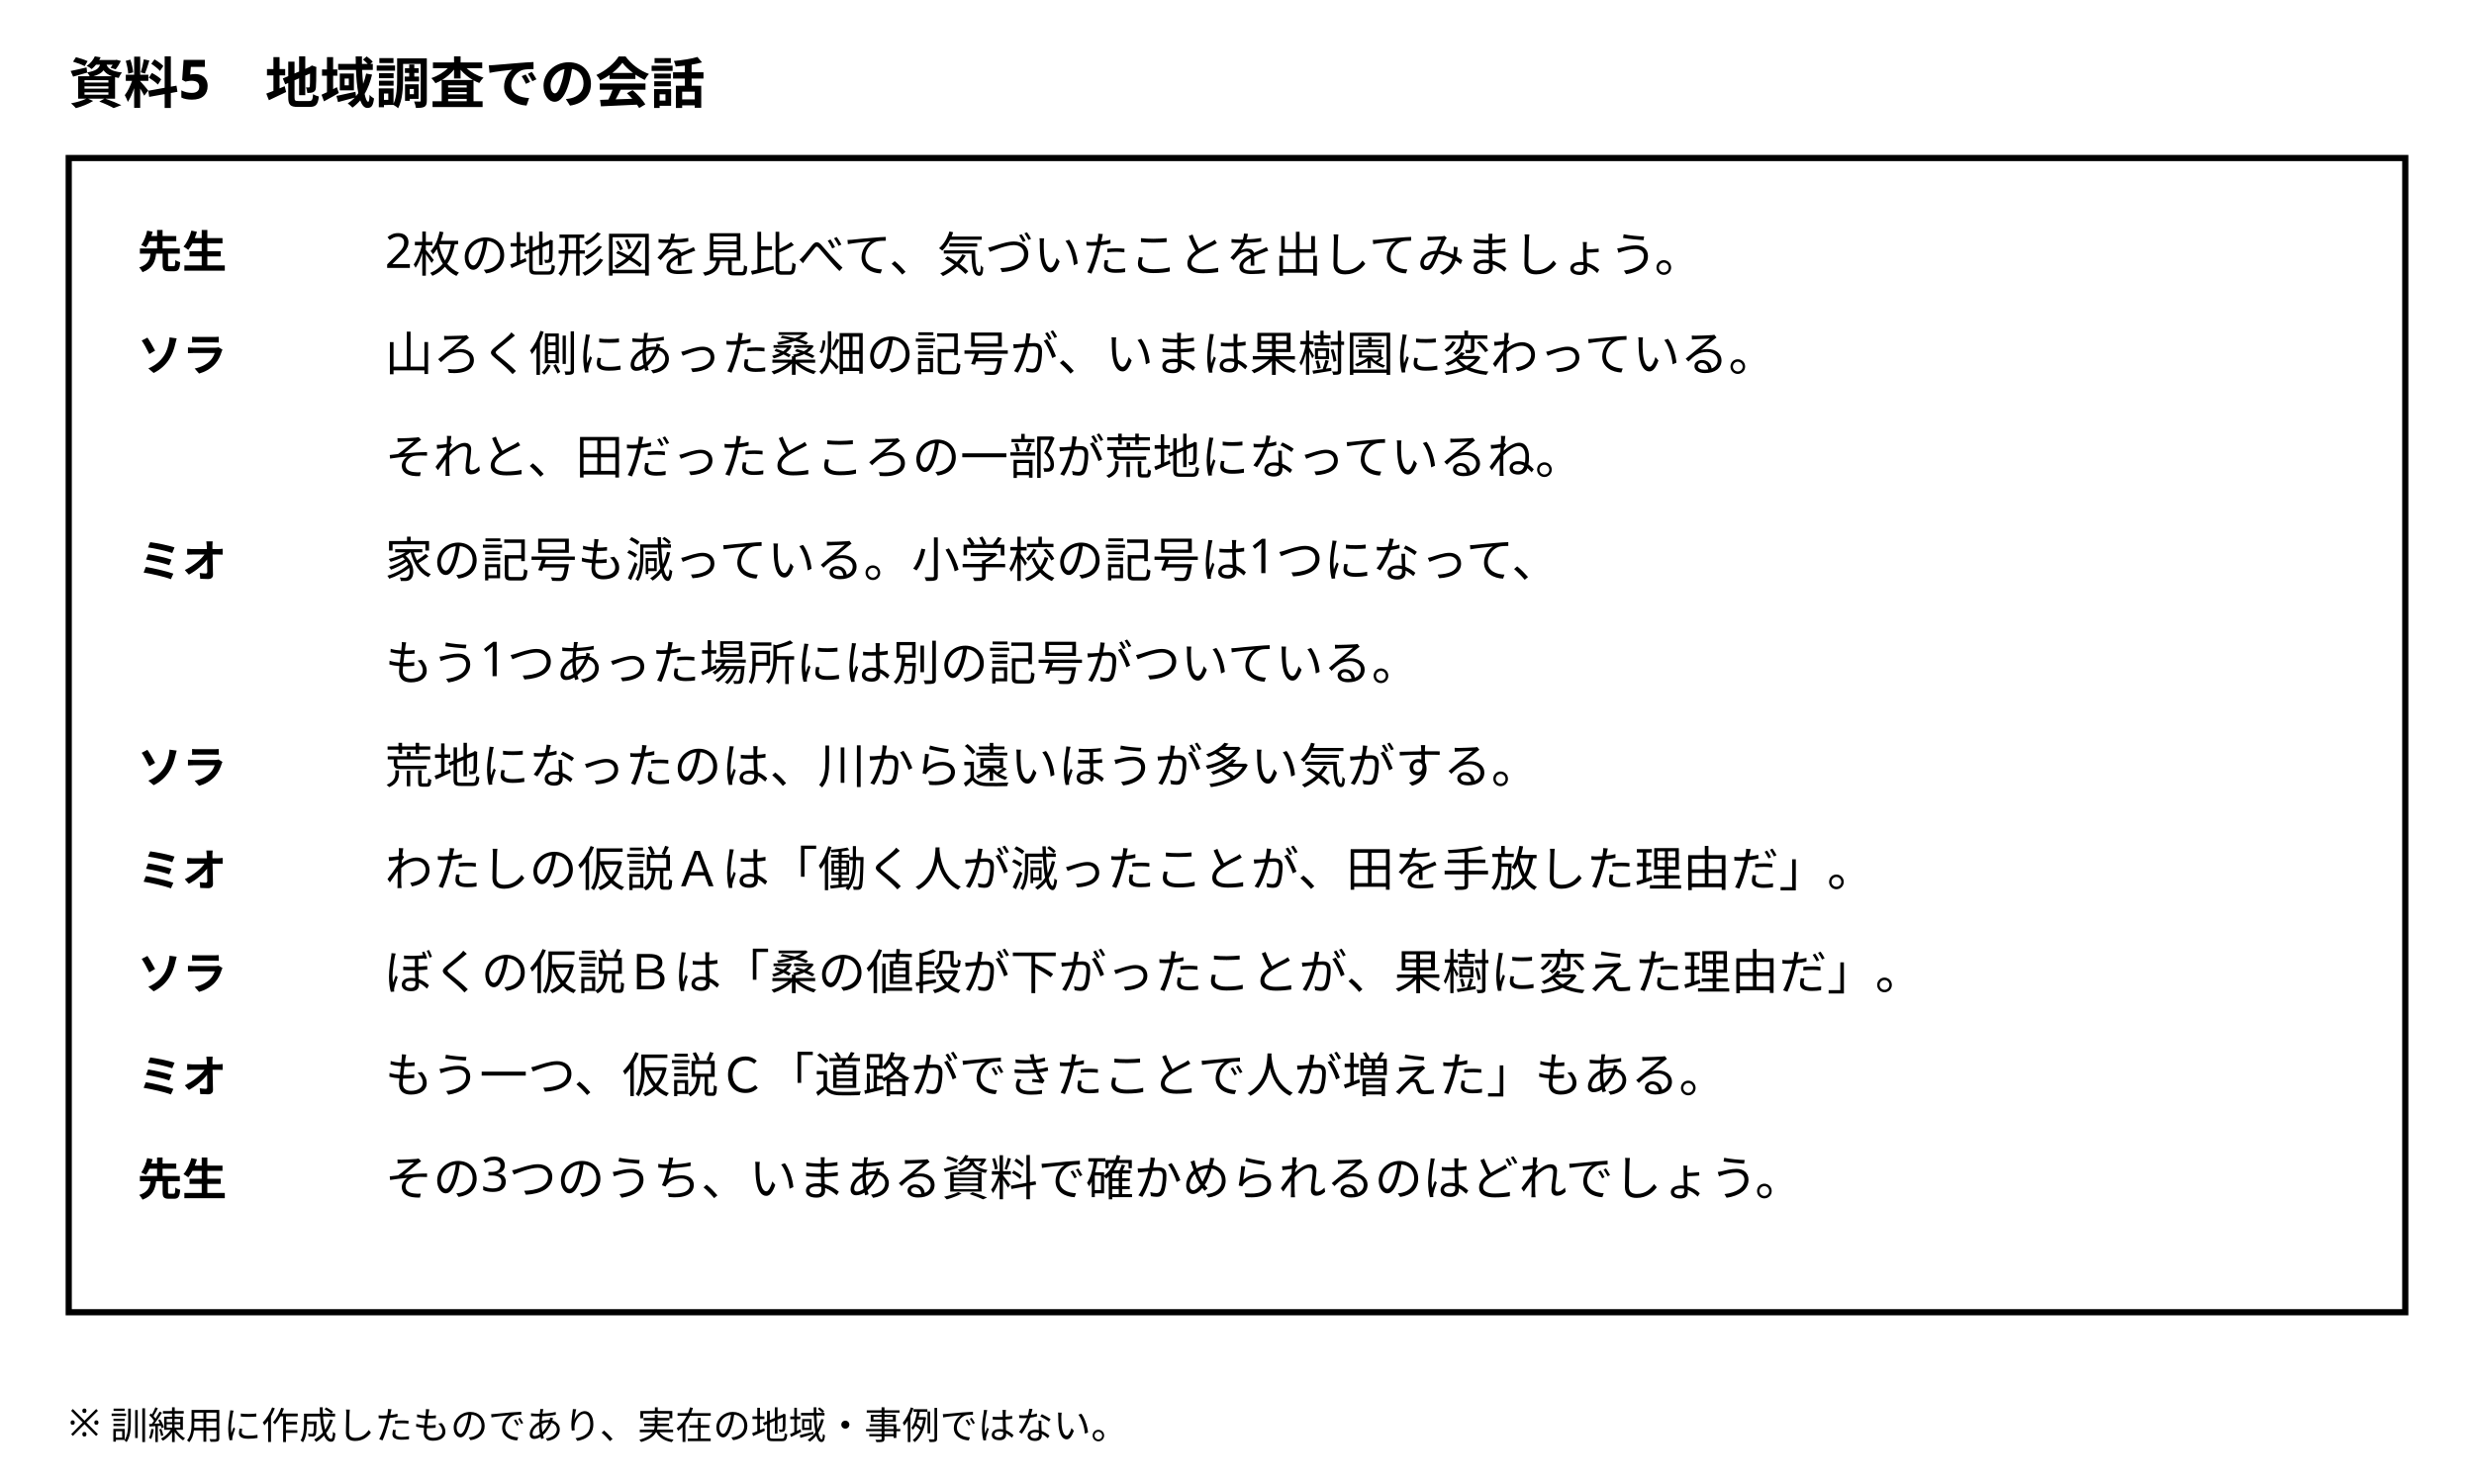
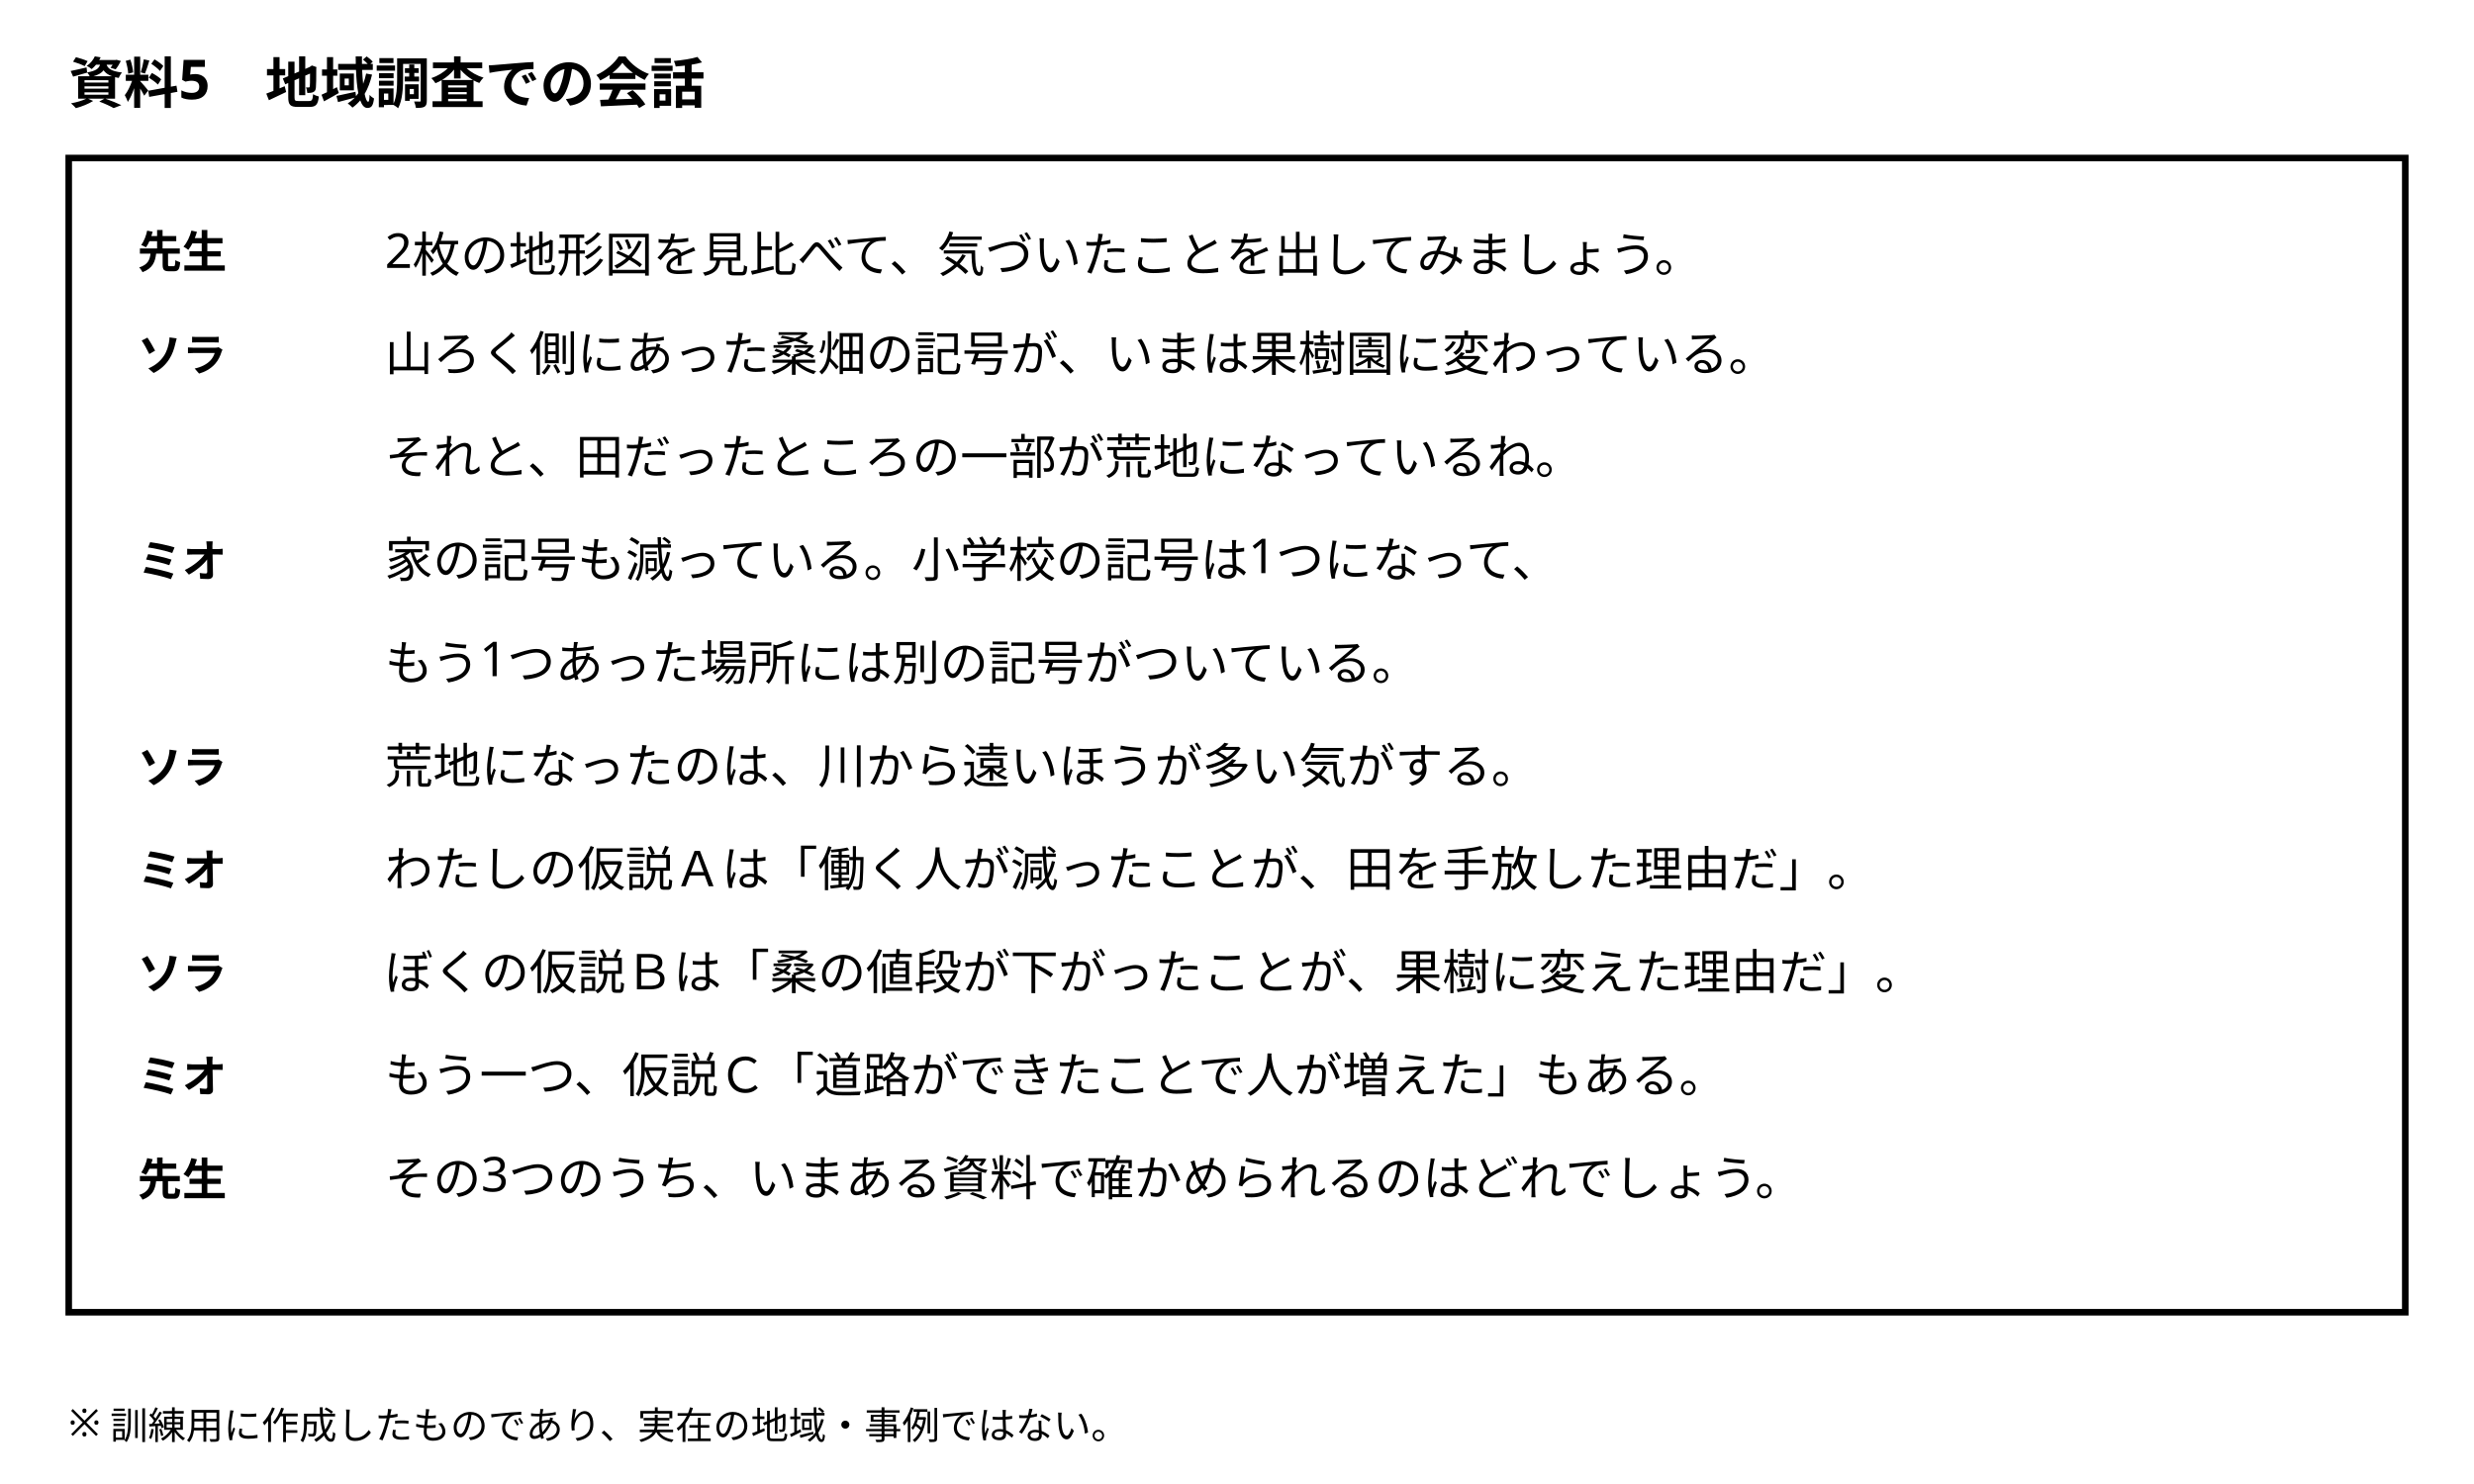
<svg xmlns="http://www.w3.org/2000/svg" viewBox="0 0 720 432" width="720" height="432" role="img" aria-label="地域調査の会話文">
  <defs>
    <pattern id="pDiag" width="8" height="8" patternUnits="userSpaceOnUse">
      <rect width="8" height="8" fill="#fff" />
-       <path d="M0 8 L8 0" stroke="#000" stroke-width="2.52" />
+       <path d="M0 8 L8 0" stroke="#000" stroke-width="2.67" />
    </pattern>
    <pattern id="pDiag2" width="8" height="8" patternUnits="userSpaceOnUse">
      <rect width="8" height="8" fill="#fff" />
-       <path d="M0 0 L8 8" stroke="#000" stroke-width="2.52" />
+       <path d="M0 0 L8 8" stroke="#000" stroke-width="2.67" />
    </pattern>
    <pattern id="pDot" width="8" height="8" patternUnits="userSpaceOnUse">
      <rect width="8" height="8" fill="#fff" />
      <circle cx="2" cy="2" r="1.3" fill="#000" />
      <circle cx="6" cy="6" r="1.3" fill="#000" />
    </pattern>
    <pattern id="pDotFine" width="5" height="5" patternUnits="userSpaceOnUse">
      <rect width="5" height="5" fill="#fff" />
      <circle cx="1.4" cy="1.4" r="0.9" fill="#000" />
    </pattern>
    <pattern id="pGrid" width="8" height="8" patternUnits="userSpaceOnUse">
      <rect width="8" height="8" fill="#fff" />
-       <path d="M0 4 H8 M4 0 V8" stroke="#000" stroke-width="1.62" />
+       <path d="M0 4 H8 M4 0 V8" stroke="#000" stroke-width="1.72" />
    </pattern>
    <pattern id="pWave" width="10" height="8" patternUnits="userSpaceOnUse">
      <rect width="10" height="8" fill="#fff" />
-       <path d="M0 5 q2.5 -3 5 0 t5 0" stroke="#000" stroke-width="1.62" fill="none" />
+       <path d="M0 5 q2.5 -3 5 0 t5 0" stroke="#000" stroke-width="1.72" fill="none" />
    </pattern>
  </defs>
  <rect width="720" height="432" fill="#fff" />
  <text x="20" y="30" font-size="16" text-anchor="start" font-weight="bold" font-family="'Hiragino Sans','Hiragino Kaku Gothic ProN','Yu Gothic','Meiryo',sans-serif" fill="#000">資料5　地域調査での会話</text>
-   <rect x="20" y="46" width="680" height="336" fill="none" stroke="#000" stroke-width="1.8" />
+   <rect x="20" y="46" width="680" height="336" fill="none" stroke="#000" stroke-width="1.91" />
  <text x="40" y="78" font-size="13" text-anchor="start" font-weight="bold" font-family="'Hiragino Sans','Hiragino Kaku Gothic ProN','Yu Gothic','Meiryo',sans-serif" fill="#000">先生</text>
  <text x="112" y="78" font-size="14" text-anchor="start" font-weight="normal" font-family="'Hiragino Sans','Hiragino Kaku Gothic ProN','Yu Gothic','Meiryo',sans-serif" fill="#000">2枚の地形図を見比べて、気づいたことを出してみましょう。</text>
  <text x="40" y="108" font-size="13" text-anchor="start" font-weight="bold" font-family="'Hiragino Sans','Hiragino Kaku Gothic ProN','Yu Gothic','Meiryo',sans-serif" fill="#000">ソラ</text>
  <text x="112" y="108" font-size="14" text-anchor="start" font-weight="normal" font-family="'Hiragino Sans','Hiragino Kaku Gothic ProN','Yu Gothic','Meiryo',sans-serif" fill="#000">山ろく側にあった桑畑の記号が、いまは果樹園に変わっている。</text>
  <text x="112" y="138" font-size="14" text-anchor="start" font-weight="normal" font-family="'Hiragino Sans','Hiragino Kaku Gothic ProN','Yu Gothic','Meiryo',sans-serif" fill="#000">それと、田だったところの一部が荒地になっているね。</text>
  <text x="40" y="168" font-size="13" text-anchor="start" font-weight="bold" font-family="'Hiragino Sans','Hiragino Kaku Gothic ProN','Yu Gothic','Meiryo',sans-serif" fill="#000">ミオ</text>
  <text x="112" y="168" font-size="14" text-anchor="start" font-weight="normal" font-family="'Hiragino Sans','Hiragino Kaku Gothic ProN','Yu Gothic','Meiryo',sans-serif" fill="#000">家の記号も減っている。小学校の記号は1つになって、</text>
  <text x="112" y="198" font-size="14" text-anchor="start" font-weight="normal" font-family="'Hiragino Sans','Hiragino Kaku Gothic ProN','Yu Gothic','Meiryo',sans-serif" fill="#000">もう1つあった場所には別の記号がついている。</text>
  <text x="40" y="228" font-size="13" text-anchor="start" font-weight="bold" font-family="'Hiragino Sans','Hiragino Kaku Gothic ProN','Yu Gothic','Meiryo',sans-serif" fill="#000">ソラ</text>
  <text x="112" y="228" font-size="14" text-anchor="start" font-weight="normal" font-family="'Hiragino Sans','Hiragino Kaku Gothic ProN','Yu Gothic','Meiryo',sans-serif" fill="#000">荒地になったのは、川から遠いほうが多い気がする。</text>
  <text x="40" y="258" font-size="13" text-anchor="start" font-weight="bold" font-family="'Hiragino Sans','Hiragino Kaku Gothic ProN','Yu Gothic','Meiryo',sans-serif" fill="#000">ミオ</text>
  <text x="112" y="258" font-size="14" text-anchor="start" font-weight="normal" font-family="'Hiragino Sans','Hiragino Kaku Gothic ProN','Yu Gothic','Meiryo',sans-serif" fill="#000">わたしの仮説Ａは「働く人が減ったことが、田を手放した理由だ」。</text>
  <text x="40" y="288" font-size="13" text-anchor="start" font-weight="bold" font-family="'Hiragino Sans','Hiragino Kaku Gothic ProN','Yu Gothic','Meiryo',sans-serif" fill="#000">ソラ</text>
  <text x="112" y="288" font-size="14" text-anchor="start" font-weight="normal" font-family="'Hiragino Sans','Hiragino Kaku Gothic ProN','Yu Gothic','Meiryo',sans-serif" fill="#000">ぼくの仮説Ｂは「桑の値段が下がったことが、果樹に変えた理由だ」。</text>
  <text x="40" y="318" font-size="13" text-anchor="start" font-weight="bold" font-family="'Hiragino Sans','Hiragino Kaku Gothic ProN','Yu Gothic','Meiryo',sans-serif" fill="#000">ミオ</text>
  <text x="112" y="318" font-size="14" text-anchor="start" font-weight="normal" font-family="'Hiragino Sans','Hiragino Kaku Gothic ProN','Yu Gothic','Meiryo',sans-serif" fill="#000">もう一つ、仮説Ｃ「道路ができたことで人が増えた」もある。</text>
  <text x="40" y="348" font-size="13" text-anchor="start" font-weight="bold" font-family="'Hiragino Sans','Hiragino Kaku Gothic ProN','Yu Gothic','Meiryo',sans-serif" fill="#000">先生</text>
  <text x="112" y="348" font-size="14" text-anchor="start" font-weight="normal" font-family="'Hiragino Sans','Hiragino Kaku Gothic ProN','Yu Gothic','Meiryo',sans-serif" fill="#000">その3つのうち、いまある資料で確かめられるのはどれでしょう。</text>
  <text x="20" y="418" font-size="11" text-anchor="start" font-weight="normal" font-family="'Hiragino Sans','Hiragino Kaku Gothic ProN','Yu Gothic','Meiryo',sans-serif" fill="#000">※ 訓練用に作成したものであり、実在の地域・事例ではない。</text>
</svg>
